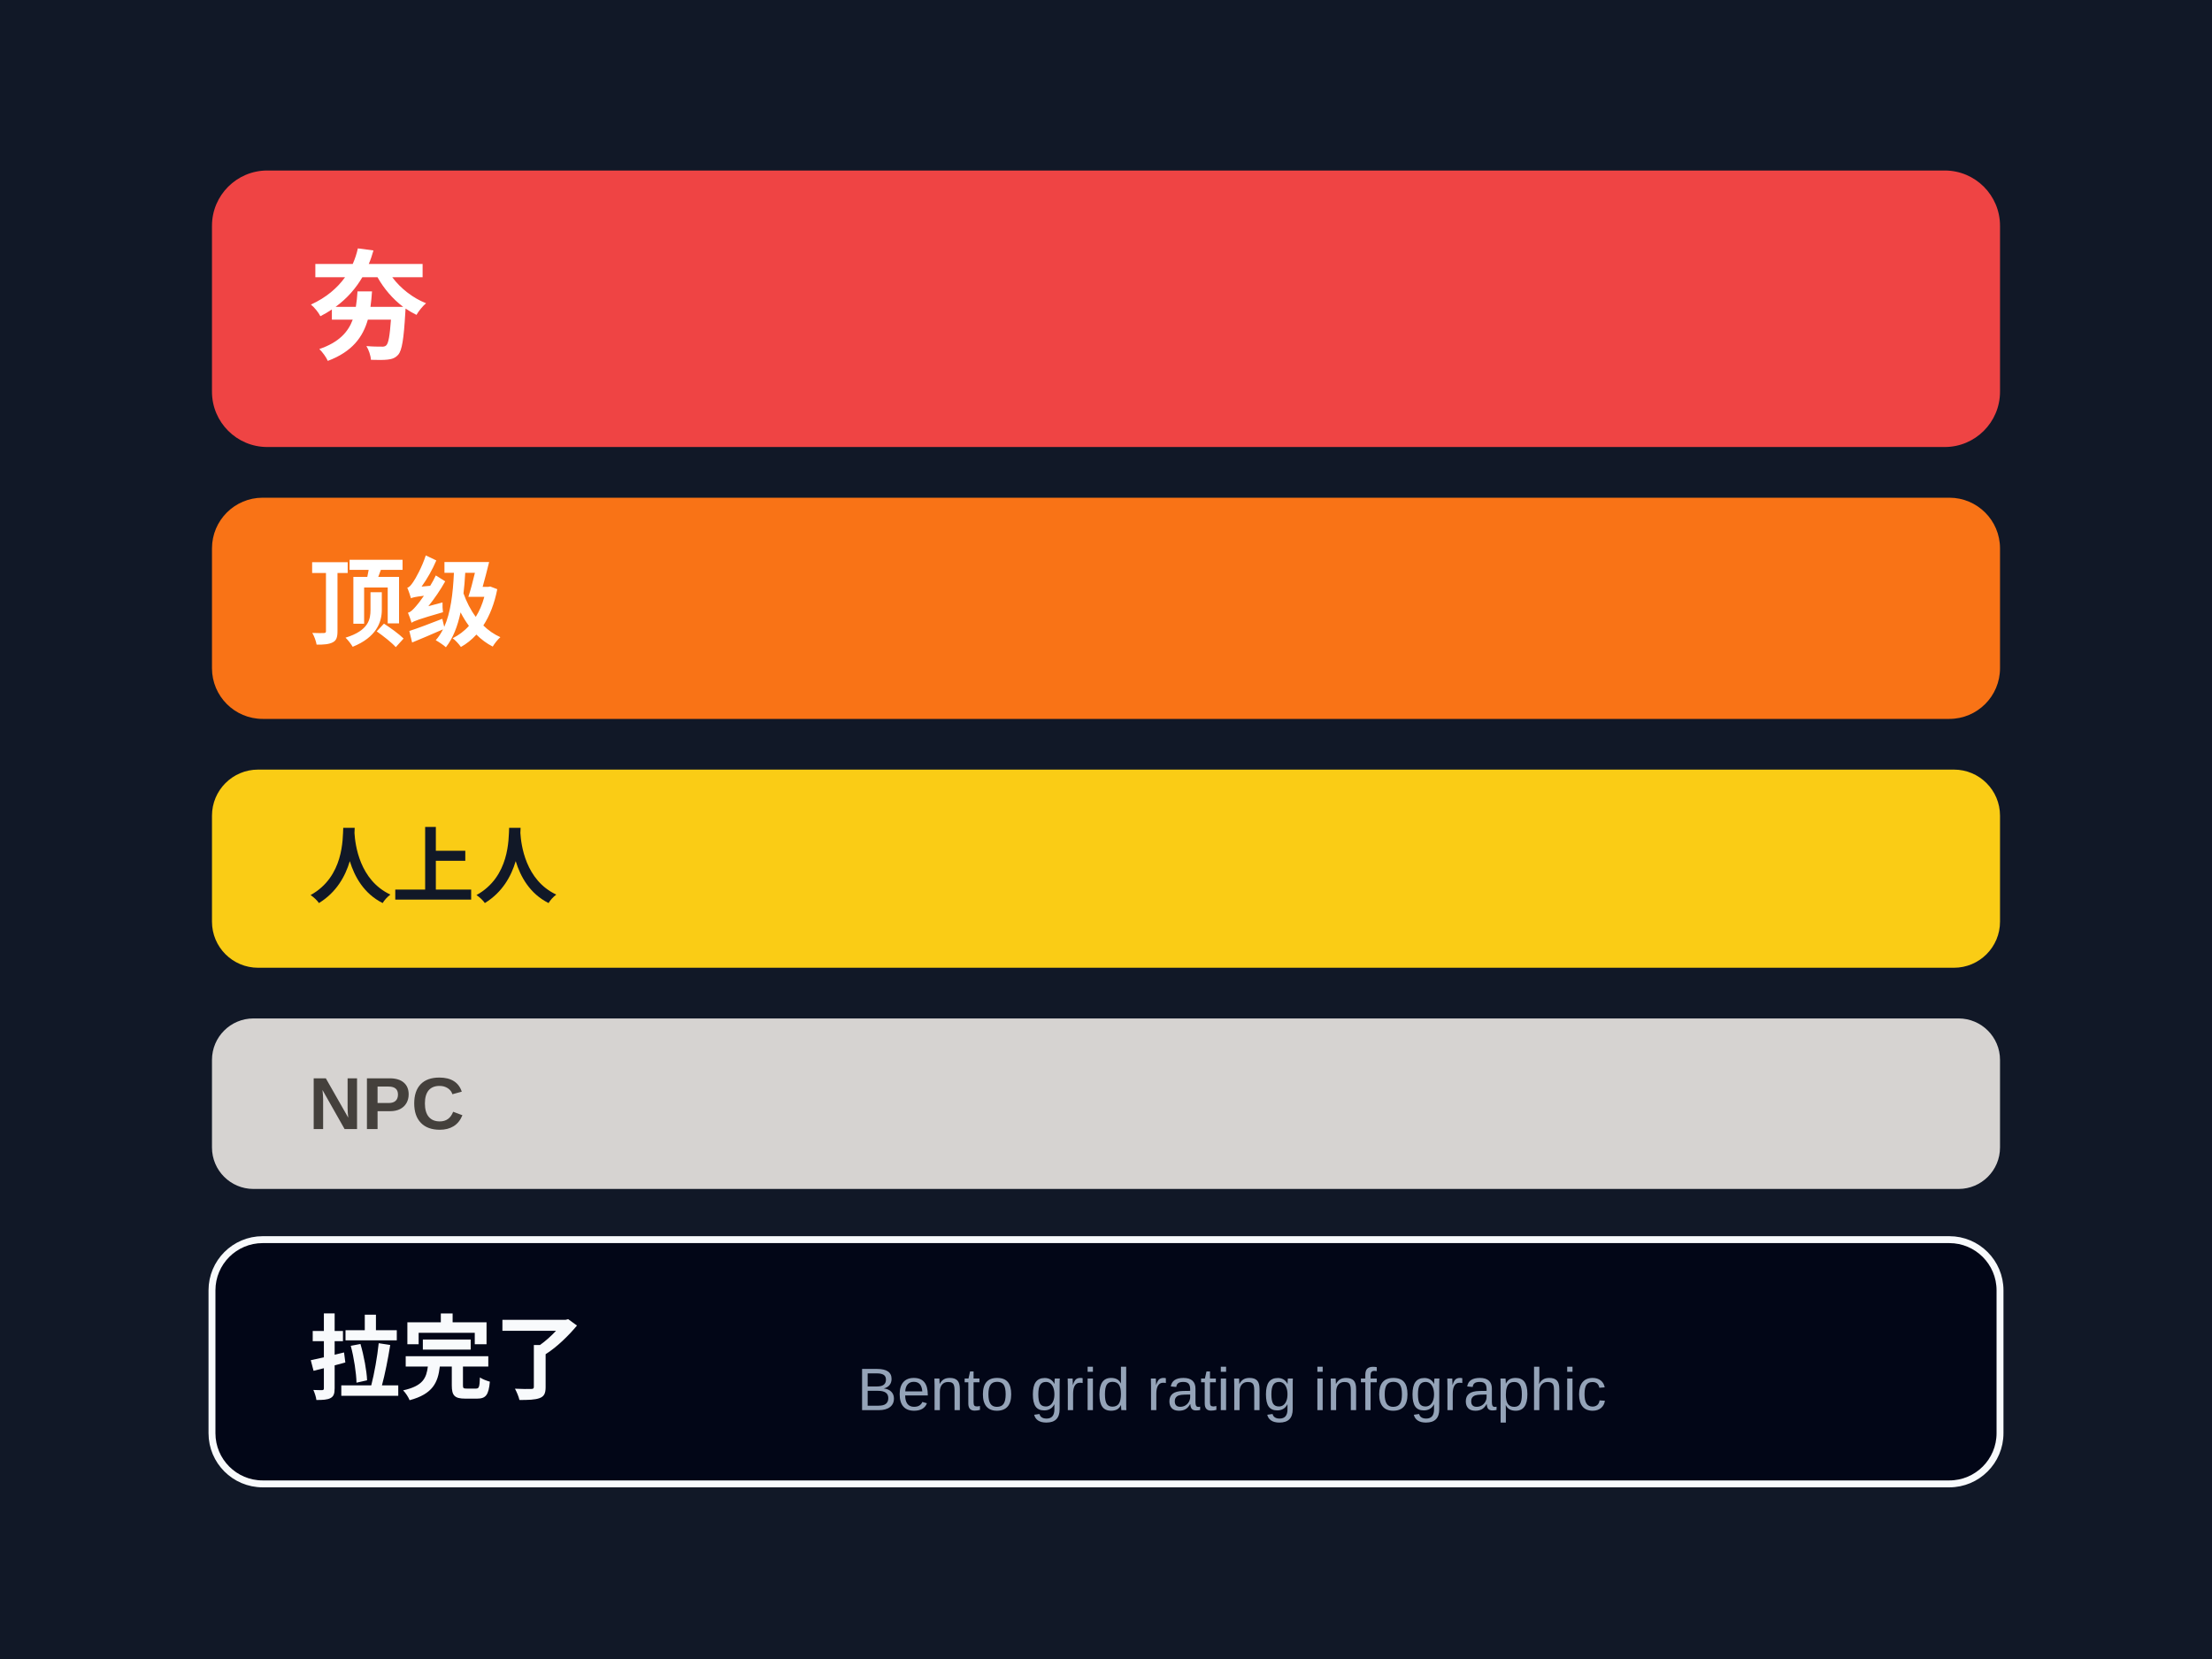
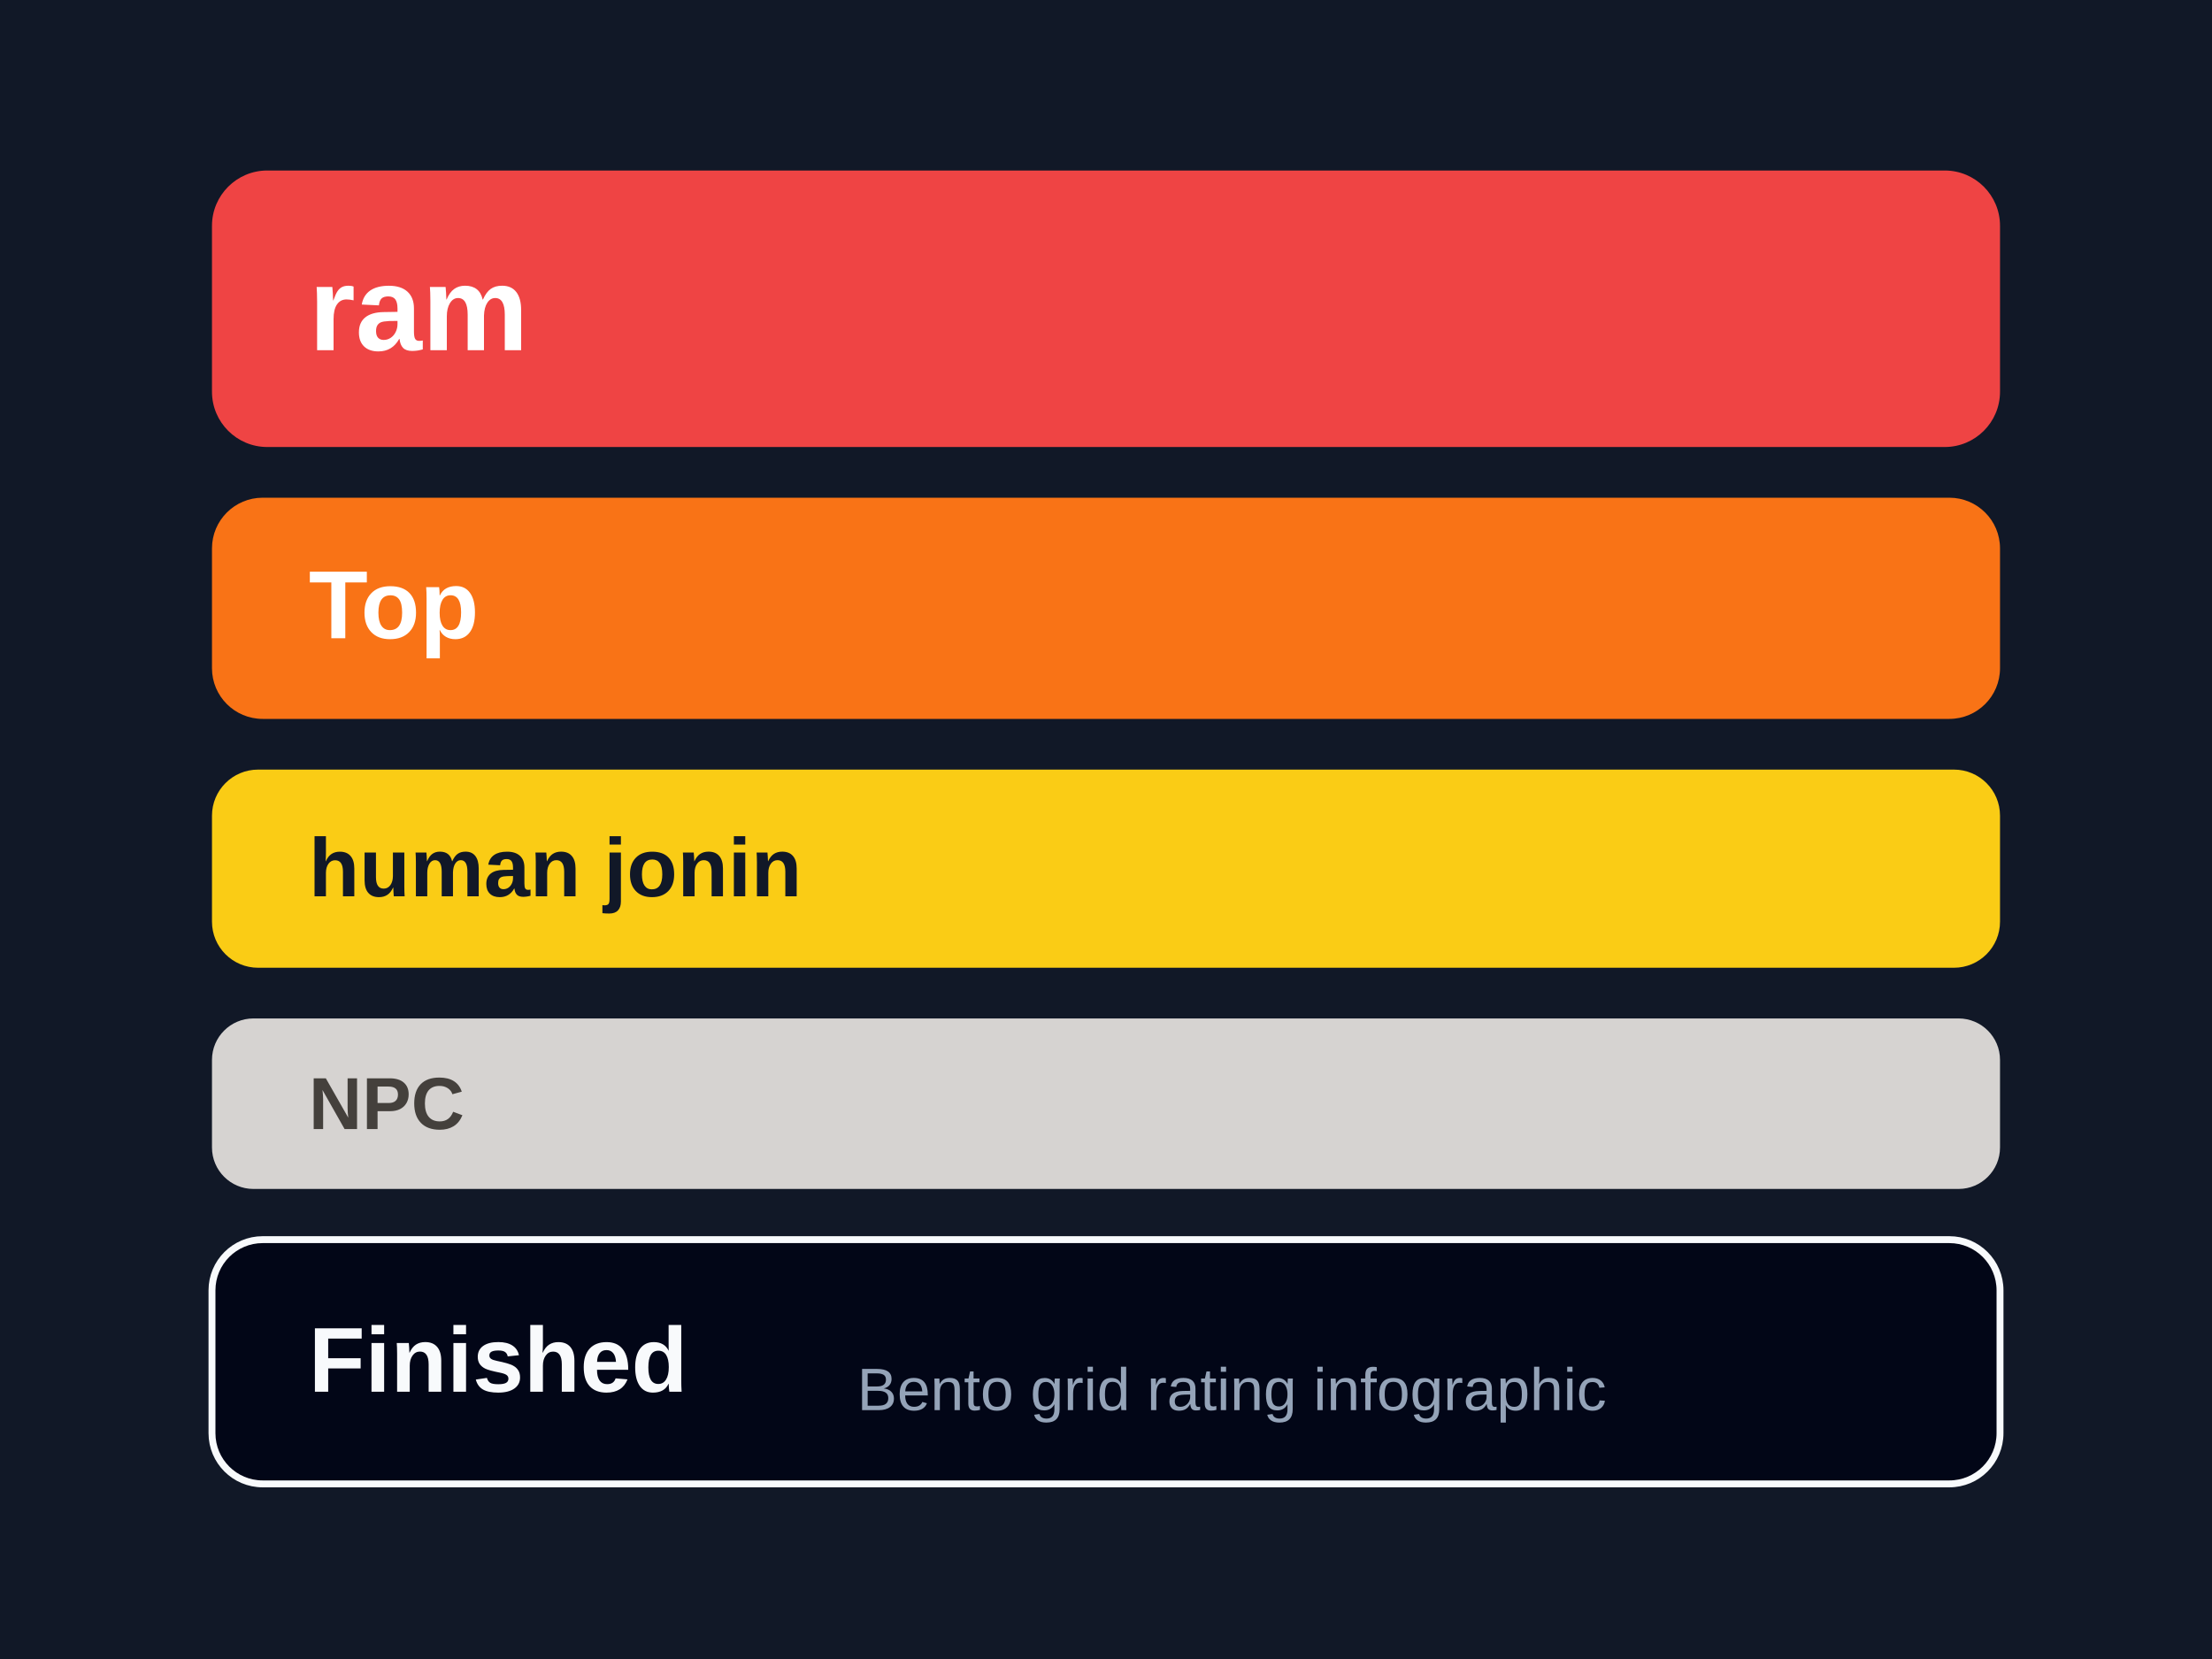
- <svg xmlns="http://www.w3.org/2000/svg" width="960" height="720" viewBox="0 0 960 720" role="img" aria-label="锐评信息图示例图">
+ <svg xmlns="http://www.w3.org/2000/svg" width="960" height="720" viewBox="0 0 960 720" role="img" aria-label="Example of Ruiping infographic">
  <rect width="960" height="720" fill="#111827" />
  <rect x="92" y="74" width="776" height="120" rx="24" fill="#ef4444" />
  <rect x="92" y="216" width="776" height="96" rx="22" fill="#f97316" />
  <rect x="92" y="334" width="776" height="86" rx="20" fill="#facc15" />
  <rect x="92" y="442" width="776" height="74" rx="18" fill="#d6d3d1" />
  <rect x="92" y="538" width="776" height="106" rx="22" fill="#020617" stroke="#f8fafc" stroke-width="3" />
-   <text x="134" y="152" fill="#fff" font-family="Arial, sans-serif" font-size="52" font-weight="800">夯</text>
-   <text x="134" y="277" fill="#fff" font-family="Arial, sans-serif" font-size="42" font-weight="800">顶级</text>
-   <text x="134" y="389" fill="#111827" font-family="Arial, sans-serif" font-size="36" font-weight="800">人上人</text>
+   <text x="134" y="152" fill="#fff" font-family="Arial, sans-serif" font-size="52" font-weight="800">ram</text>
+   <text x="134" y="277" fill="#fff" font-family="Arial, sans-serif" font-size="42" font-weight="800">Top</text>
+   <text x="134" y="389" fill="#111827" font-family="Arial, sans-serif" font-size="36" font-weight="800">human jonin</text>
  <text x="134" y="490" fill="#44403c" font-family="Arial, sans-serif" font-size="32" font-weight="800">NPC</text>
-   <text x="134" y="604" fill="#f8fafc" font-family="Arial, sans-serif" font-size="40" font-weight="800">拉完了</text>
+   <text x="134" y="604" fill="#f8fafc" font-family="Arial, sans-serif" font-size="40" font-weight="800">Finished</text>
  <text x="372" y="612" fill="#94a3b8" font-family="Arial, sans-serif" font-size="26">Bento grid rating infographic</text>
</svg>
